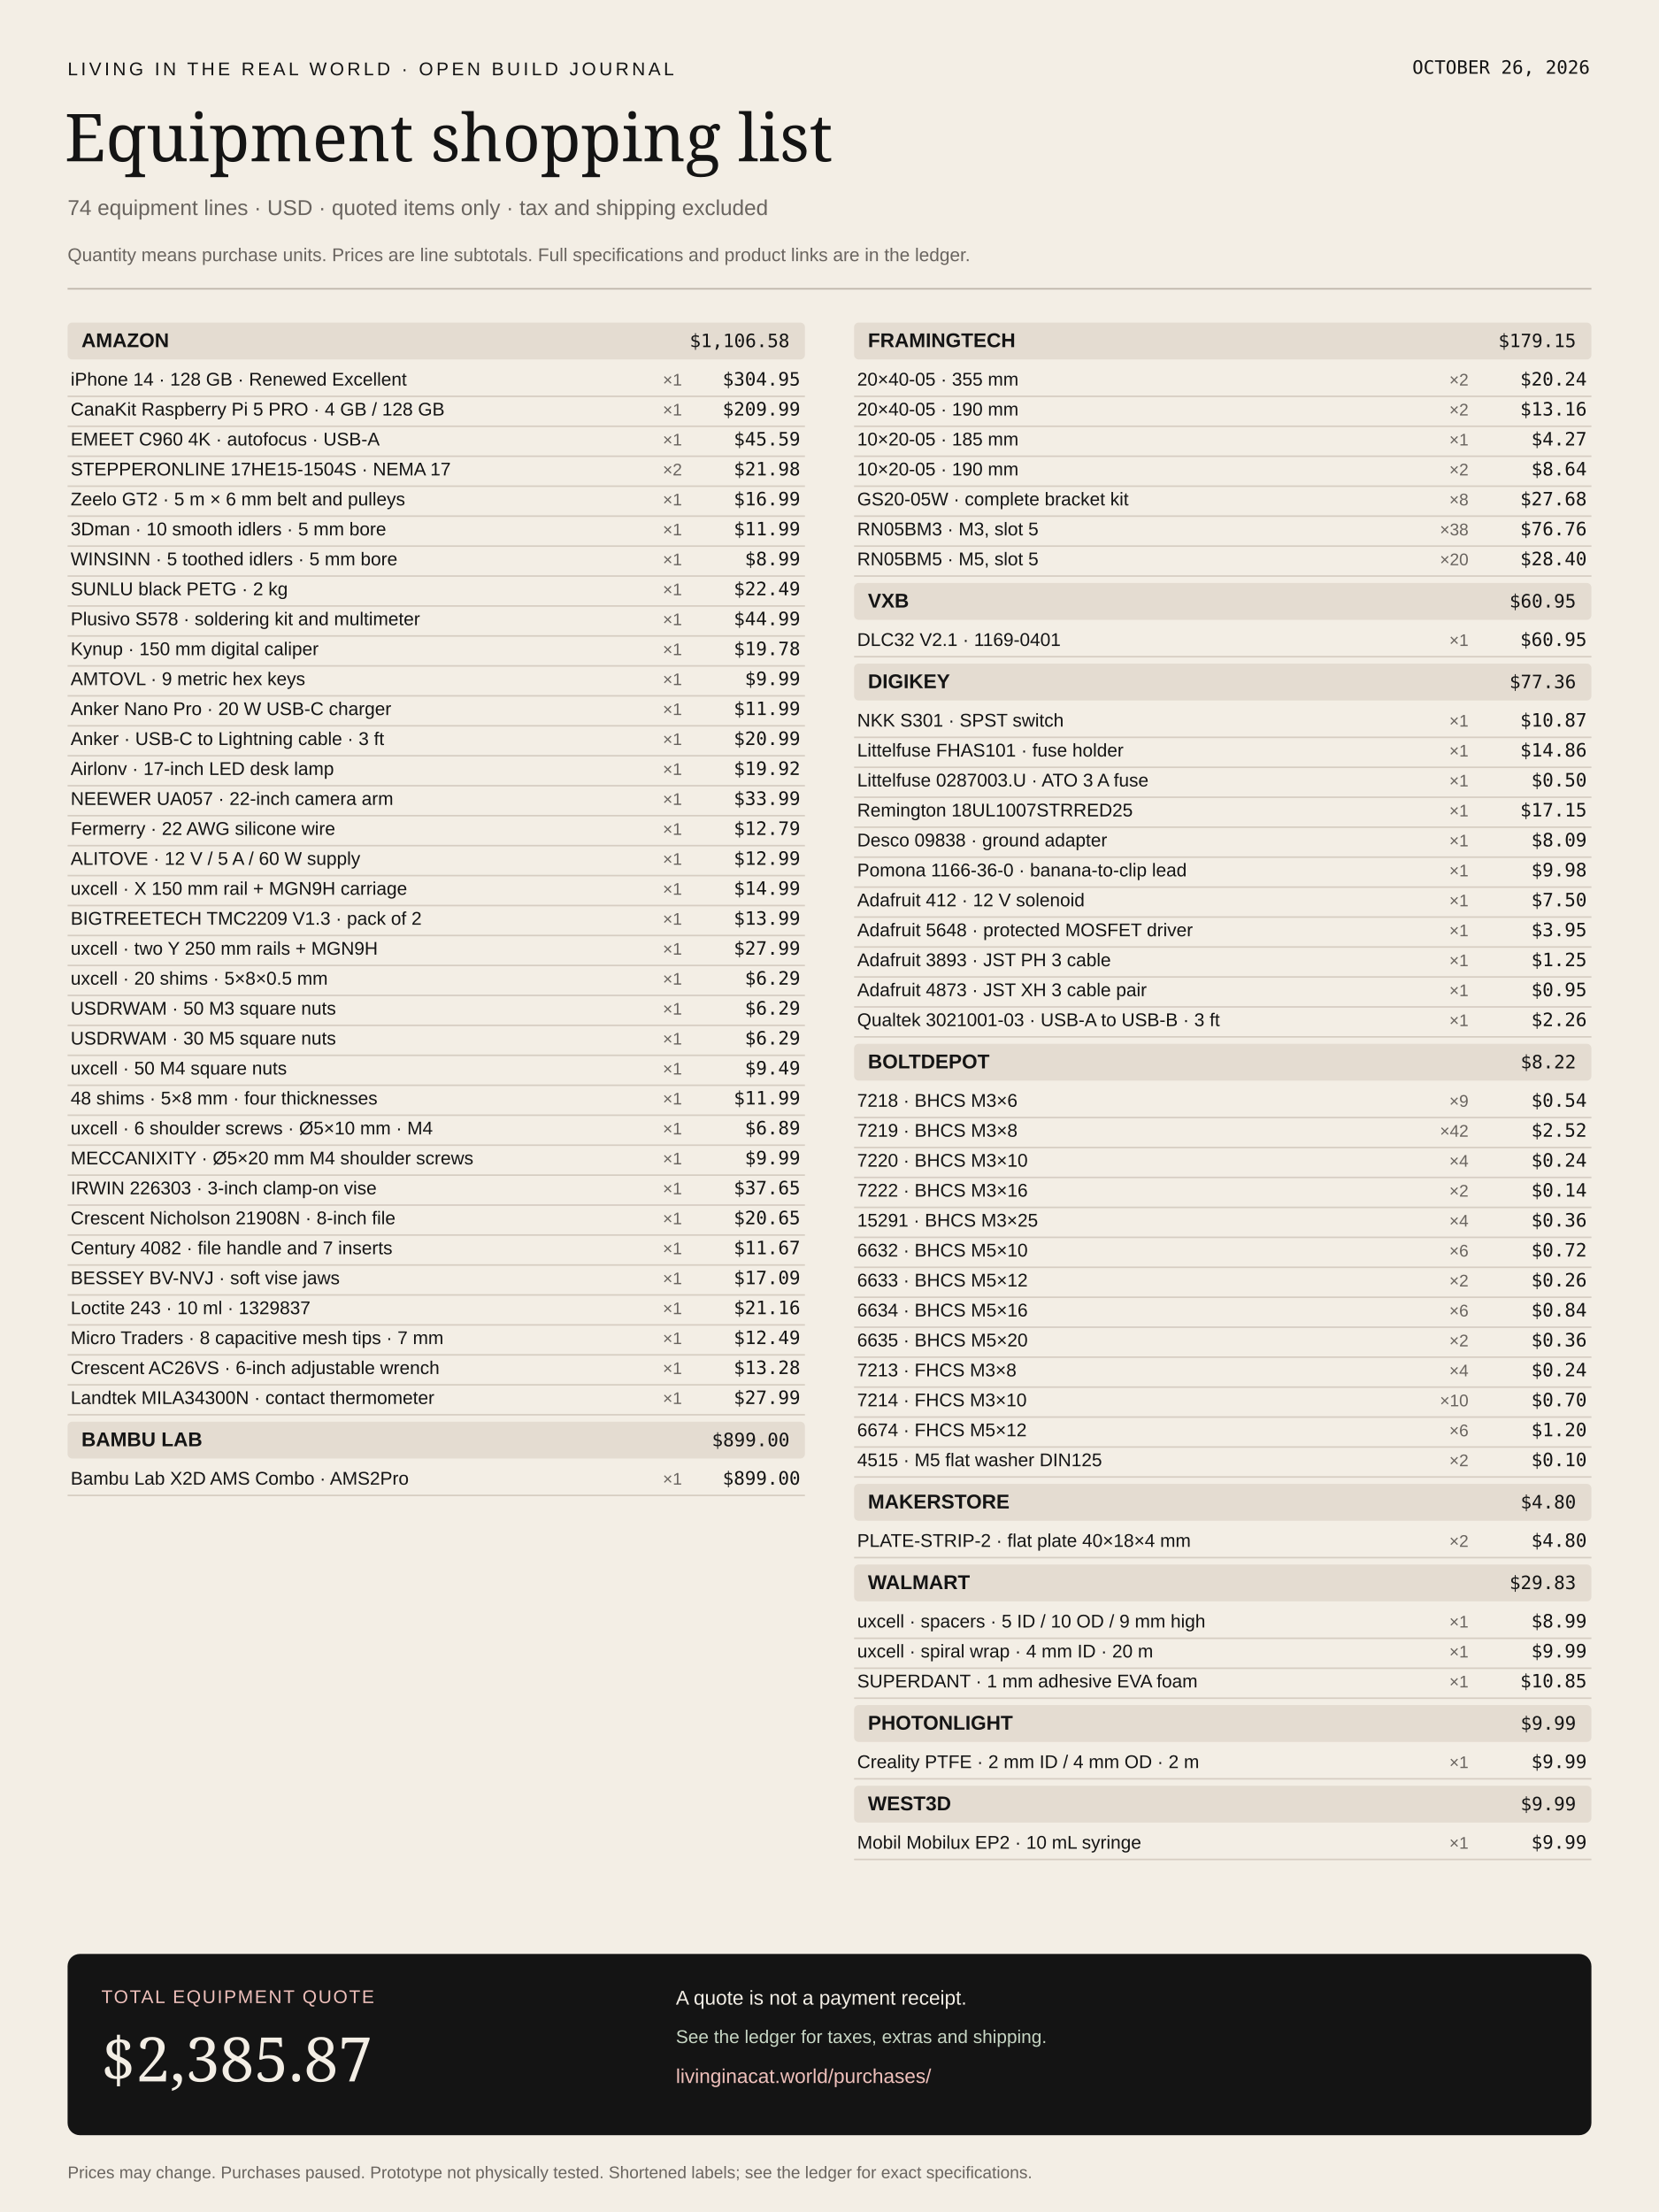
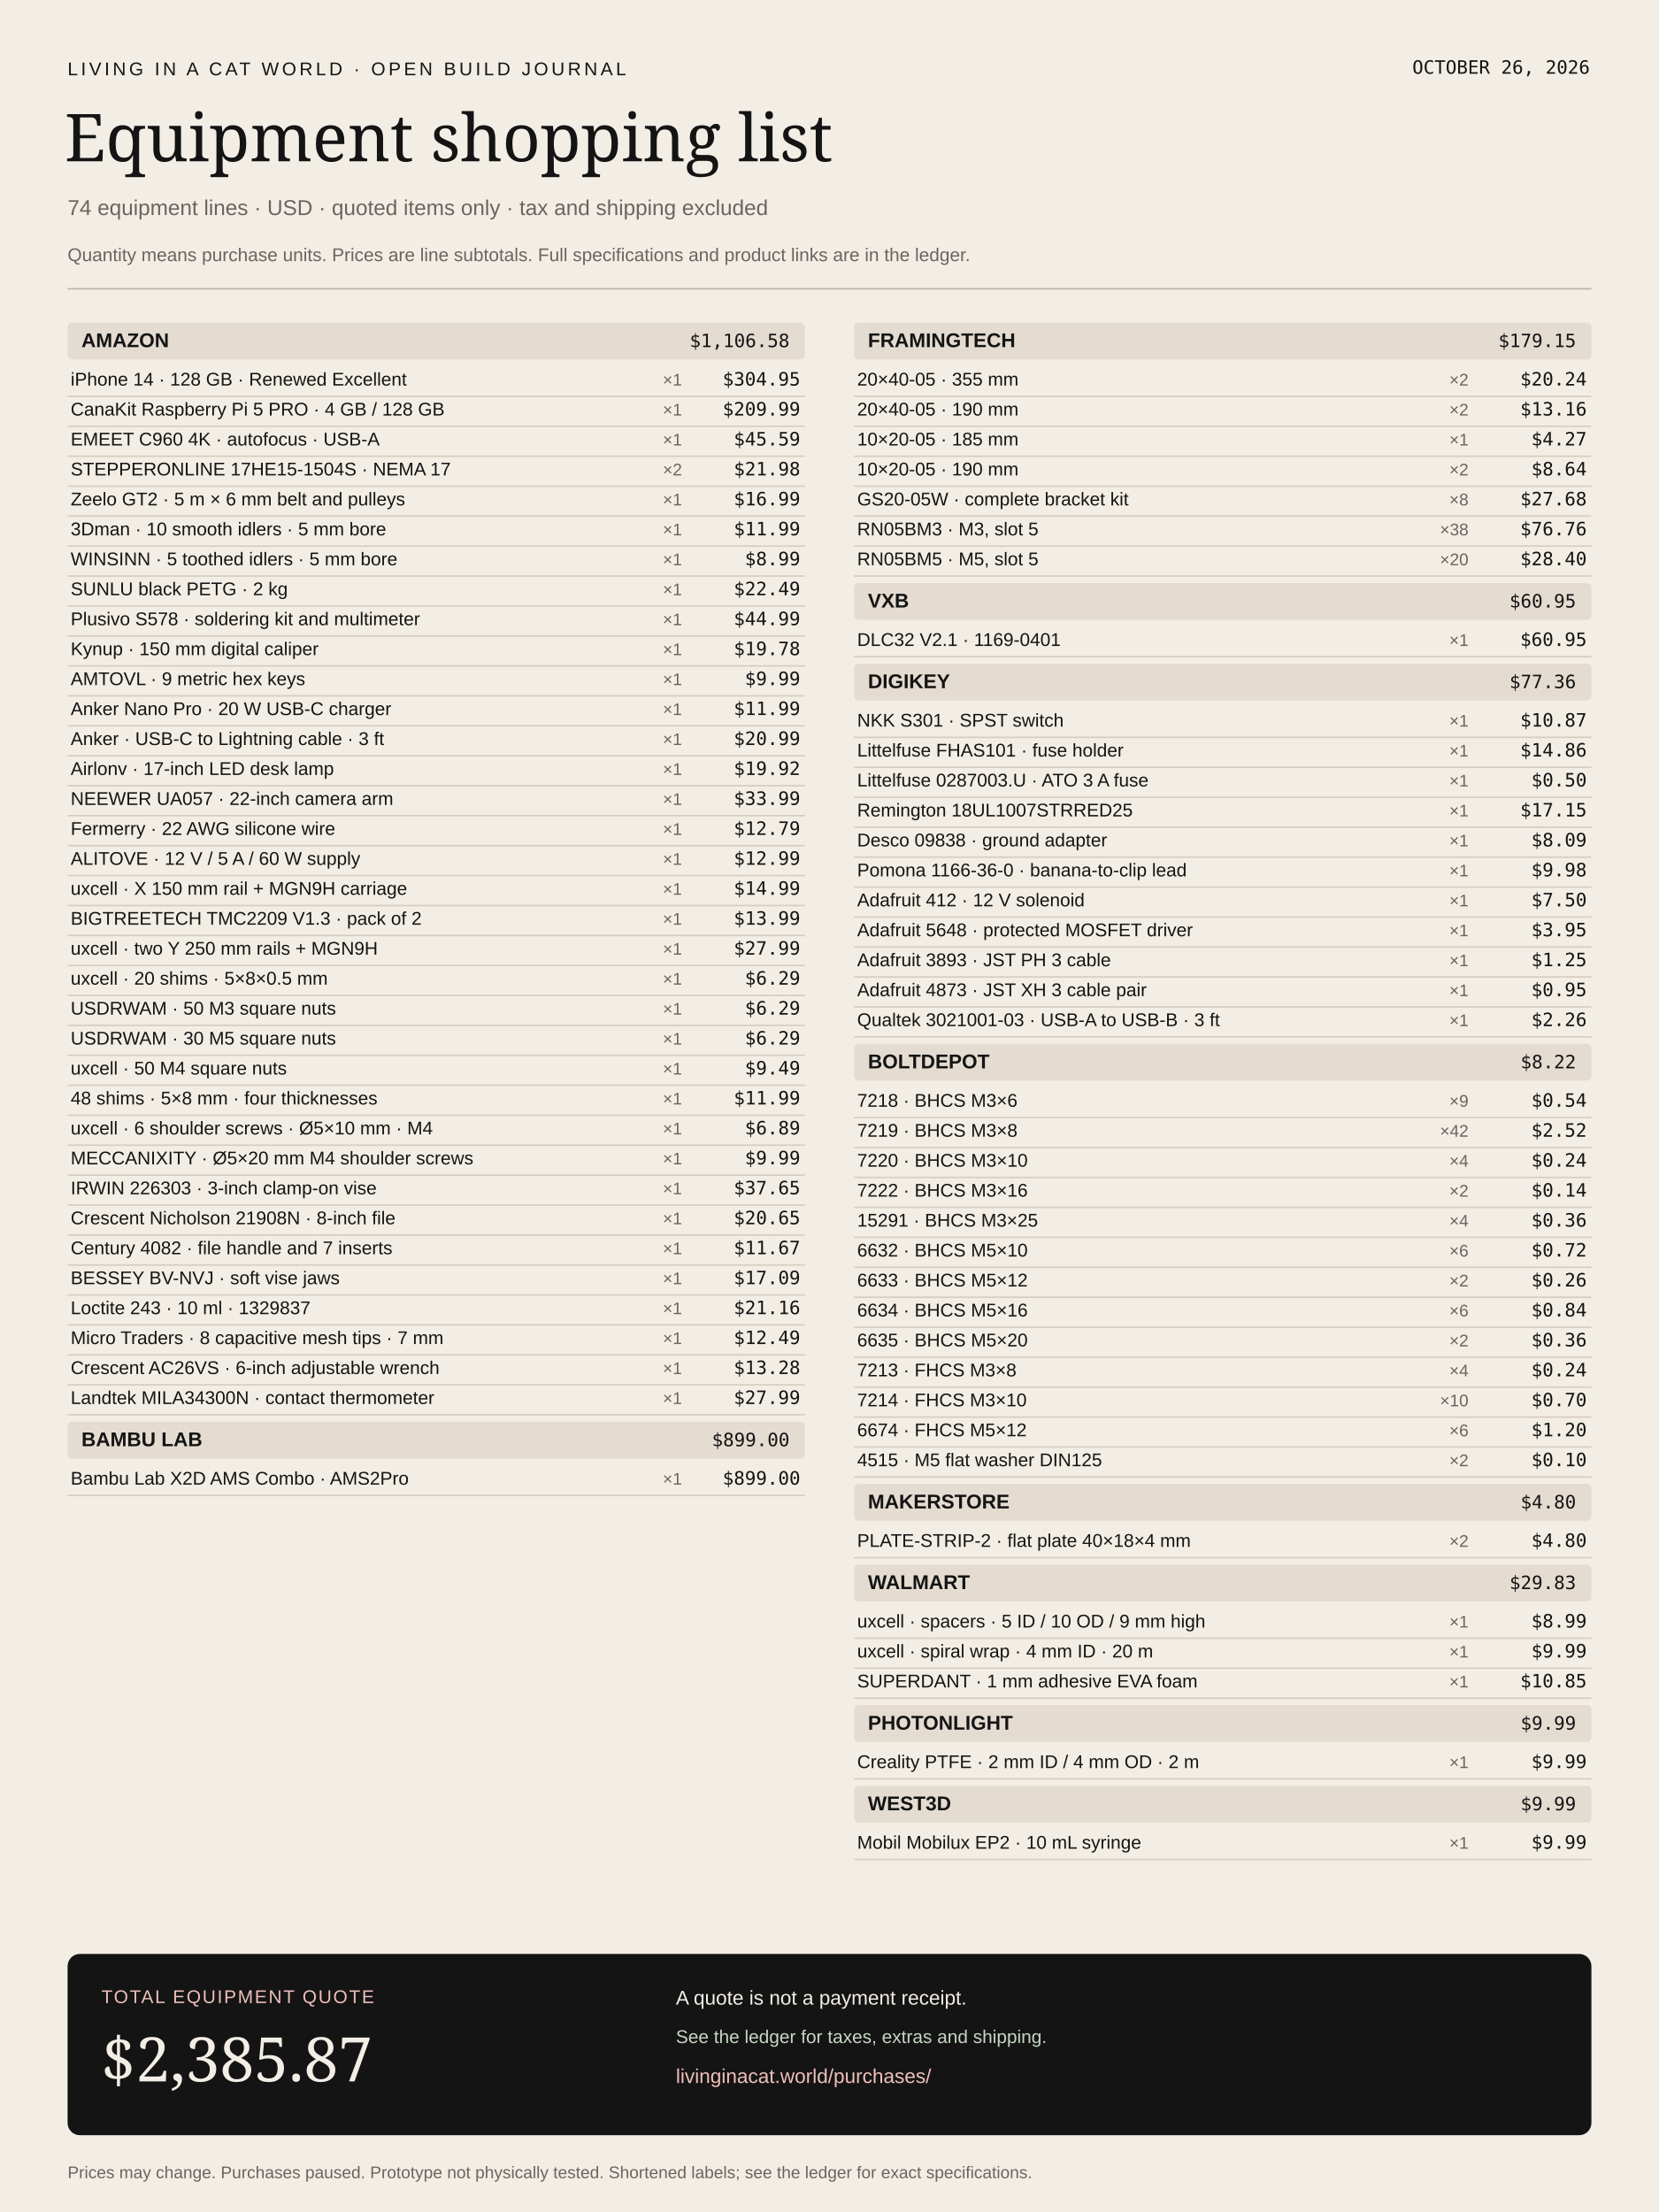
<svg xmlns="http://www.w3.org/2000/svg" width="1080" height="1440" viewBox="0 0 1080 1440">
  <rect width="1080" height="1440" fill="#f3eee5" />
  <g fill="#141414" font-family="Arial,Helvetica,sans-serif">
-     <text x="44" y="49" font-size="12" letter-spacing="2">LIVING IN THE REAL WORLD · OPEN BUILD JOURNAL</text>
+     <text x="44" y="49" font-size="12" letter-spacing="2">LIVING IN A CAT WORLD · OPEN BUILD JOURNAL</text>
    <text x="42" y="105" font-family="Georgia,serif" font-size="43">Equipment shopping list</text>
    <text x="44" y="140" font-size="14" fill="#69645f">74 equipment lines · USD · quoted items only · tax and shipping excluded</text>
    <text x="44" y="170" font-size="12" fill="#69645f">Quantity means purchase units. Prices are line subtotals. Full specifications and product links are in the ledger.</text>
    <text x="1035" y="48" text-anchor="end" font-family="monospace" font-size="12">OCTOBER 26, 2026</text>
    <path d="M44 188h992" stroke="#bdb4a9" />
    <rect x="44" y="210" width="480" height="24" rx="3" fill="#e4dcd1" />
    <text x="53" y="226" font-size="13" font-weight="700">AMAZON</text>
    <text x="514" y="226" text-anchor="end" font-size="12" font-family="monospace">$1,106.58</text>
    <text x="46" y="251" font-size="12">iPhone 14 · 128 GB · Renewed Excellent</text>
    <text x="444" y="251" text-anchor="end" font-size="11" fill="#69645f">×1</text>
    <text x="521" y="251" text-anchor="end" font-size="12" font-family="monospace">$304.95</text>
    <path d="M44 258h480" stroke="#d6cdc2" />
    <text x="46" y="270.5" font-size="12">CanaKit Raspberry Pi 5 PRO · 4 GB / 128 GB</text>
    <text x="444" y="270.5" text-anchor="end" font-size="11" fill="#69645f">×1</text>
    <text x="521" y="270.5" text-anchor="end" font-size="12" font-family="monospace">$209.99</text>
    <path d="M44 277.5h480" stroke="#d6cdc2" />
    <text x="46" y="290" font-size="12">EMEET C960 4K · autofocus · USB-A</text>
    <text x="444" y="290" text-anchor="end" font-size="11" fill="#69645f">×1</text>
    <text x="521" y="290" text-anchor="end" font-size="12" font-family="monospace">$45.59</text>
    <path d="M44 297h480" stroke="#d6cdc2" />
    <text x="46" y="309.5" font-size="12">STEPPERONLINE 17HE15-1504S · NEMA 17</text>
    <text x="444" y="309.5" text-anchor="end" font-size="11" fill="#69645f">×2</text>
    <text x="521" y="309.5" text-anchor="end" font-size="12" font-family="monospace">$21.98</text>
    <path d="M44 316.5h480" stroke="#d6cdc2" />
    <text x="46" y="329" font-size="12">Zeelo GT2 · 5 m × 6 mm belt and pulleys</text>
    <text x="444" y="329" text-anchor="end" font-size="11" fill="#69645f">×1</text>
    <text x="521" y="329" text-anchor="end" font-size="12" font-family="monospace">$16.99</text>
    <path d="M44 336h480" stroke="#d6cdc2" />
    <text x="46" y="348.5" font-size="12">3Dman · 10 smooth idlers · 5 mm bore</text>
    <text x="444" y="348.5" text-anchor="end" font-size="11" fill="#69645f">×1</text>
    <text x="521" y="348.5" text-anchor="end" font-size="12" font-family="monospace">$11.99</text>
    <path d="M44 355.5h480" stroke="#d6cdc2" />
    <text x="46" y="368" font-size="12">WINSINN · 5 toothed idlers · 5 mm bore</text>
    <text x="444" y="368" text-anchor="end" font-size="11" fill="#69645f">×1</text>
    <text x="521" y="368" text-anchor="end" font-size="12" font-family="monospace">$8.99</text>
    <path d="M44 375h480" stroke="#d6cdc2" />
    <text x="46" y="387.5" font-size="12">SUNLU black PETG · 2 kg</text>
    <text x="444" y="387.5" text-anchor="end" font-size="11" fill="#69645f">×1</text>
    <text x="521" y="387.5" text-anchor="end" font-size="12" font-family="monospace">$22.49</text>
    <path d="M44 394.5h480" stroke="#d6cdc2" />
    <text x="46" y="407" font-size="12">Plusivo S578 · soldering kit and multimeter</text>
    <text x="444" y="407" text-anchor="end" font-size="11" fill="#69645f">×1</text>
    <text x="521" y="407" text-anchor="end" font-size="12" font-family="monospace">$44.99</text>
    <path d="M44 414h480" stroke="#d6cdc2" />
    <text x="46" y="426.5" font-size="12">Kynup · 150 mm digital caliper</text>
    <text x="444" y="426.5" text-anchor="end" font-size="11" fill="#69645f">×1</text>
    <text x="521" y="426.5" text-anchor="end" font-size="12" font-family="monospace">$19.78</text>
    <path d="M44 433.5h480" stroke="#d6cdc2" />
    <text x="46" y="446" font-size="12">AMTOVL · 9 metric hex keys</text>
    <text x="444" y="446" text-anchor="end" font-size="11" fill="#69645f">×1</text>
    <text x="521" y="446" text-anchor="end" font-size="12" font-family="monospace">$9.99</text>
    <path d="M44 453h480" stroke="#d6cdc2" />
    <text x="46" y="465.5" font-size="12">Anker Nano Pro · 20 W USB-C charger</text>
    <text x="444" y="465.5" text-anchor="end" font-size="11" fill="#69645f">×1</text>
    <text x="521" y="465.5" text-anchor="end" font-size="12" font-family="monospace">$11.99</text>
    <path d="M44 472.5h480" stroke="#d6cdc2" />
    <text x="46" y="485" font-size="12">Anker · USB-C to Lightning cable · 3 ft</text>
    <text x="444" y="485" text-anchor="end" font-size="11" fill="#69645f">×1</text>
    <text x="521" y="485" text-anchor="end" font-size="12" font-family="monospace">$20.99</text>
    <path d="M44 492h480" stroke="#d6cdc2" />
    <text x="46" y="504.5" font-size="12">Airlonv · 17-inch LED desk lamp</text>
    <text x="444" y="504.5" text-anchor="end" font-size="11" fill="#69645f">×1</text>
    <text x="521" y="504.5" text-anchor="end" font-size="12" font-family="monospace">$19.92</text>
    <path d="M44 511.5h480" stroke="#d6cdc2" />
    <text x="46" y="524" font-size="12">NEEWER UA057 · 22-inch camera arm</text>
    <text x="444" y="524" text-anchor="end" font-size="11" fill="#69645f">×1</text>
    <text x="521" y="524" text-anchor="end" font-size="12" font-family="monospace">$33.99</text>
    <path d="M44 531h480" stroke="#d6cdc2" />
    <text x="46" y="543.5" font-size="12">Fermerry · 22 AWG silicone wire</text>
    <text x="444" y="543.5" text-anchor="end" font-size="11" fill="#69645f">×1</text>
    <text x="521" y="543.5" text-anchor="end" font-size="12" font-family="monospace">$12.79</text>
    <path d="M44 550.5h480" stroke="#d6cdc2" />
    <text x="46" y="563" font-size="12">ALITOVE · 12 V / 5 A / 60 W supply</text>
    <text x="444" y="563" text-anchor="end" font-size="11" fill="#69645f">×1</text>
    <text x="521" y="563" text-anchor="end" font-size="12" font-family="monospace">$12.99</text>
    <path d="M44 570h480" stroke="#d6cdc2" />
    <text x="46" y="582.5" font-size="12">uxcell · X 150 mm rail + MGN9H carriage</text>
    <text x="444" y="582.5" text-anchor="end" font-size="11" fill="#69645f">×1</text>
    <text x="521" y="582.5" text-anchor="end" font-size="12" font-family="monospace">$14.99</text>
    <path d="M44 589.5h480" stroke="#d6cdc2" />
    <text x="46" y="602" font-size="12">BIGTREETECH TMC2209 V1.3 · pack of 2</text>
    <text x="444" y="602" text-anchor="end" font-size="11" fill="#69645f">×1</text>
    <text x="521" y="602" text-anchor="end" font-size="12" font-family="monospace">$13.99</text>
    <path d="M44 609h480" stroke="#d6cdc2" />
    <text x="46" y="621.5" font-size="12">uxcell · two Y 250 mm rails + MGN9H</text>
    <text x="444" y="621.5" text-anchor="end" font-size="11" fill="#69645f">×1</text>
    <text x="521" y="621.5" text-anchor="end" font-size="12" font-family="monospace">$27.99</text>
    <path d="M44 628.5h480" stroke="#d6cdc2" />
    <text x="46" y="641" font-size="12">uxcell · 20 shims · 5×8×0.5 mm</text>
    <text x="444" y="641" text-anchor="end" font-size="11" fill="#69645f">×1</text>
    <text x="521" y="641" text-anchor="end" font-size="12" font-family="monospace">$6.29</text>
    <path d="M44 648h480" stroke="#d6cdc2" />
    <text x="46" y="660.5" font-size="12">USDRWAM · 50 M3 square nuts</text>
    <text x="444" y="660.5" text-anchor="end" font-size="11" fill="#69645f">×1</text>
    <text x="521" y="660.5" text-anchor="end" font-size="12" font-family="monospace">$6.29</text>
    <path d="M44 667.5h480" stroke="#d6cdc2" />
    <text x="46" y="680" font-size="12">USDRWAM · 30 M5 square nuts</text>
    <text x="444" y="680" text-anchor="end" font-size="11" fill="#69645f">×1</text>
    <text x="521" y="680" text-anchor="end" font-size="12" font-family="monospace">$6.29</text>
    <path d="M44 687h480" stroke="#d6cdc2" />
    <text x="46" y="699.5" font-size="12">uxcell · 50 M4 square nuts</text>
    <text x="444" y="699.5" text-anchor="end" font-size="11" fill="#69645f">×1</text>
    <text x="521" y="699.5" text-anchor="end" font-size="12" font-family="monospace">$9.49</text>
    <path d="M44 706.5h480" stroke="#d6cdc2" />
    <text x="46" y="719" font-size="12">48 shims · 5×8 mm · four thicknesses</text>
    <text x="444" y="719" text-anchor="end" font-size="11" fill="#69645f">×1</text>
    <text x="521" y="719" text-anchor="end" font-size="12" font-family="monospace">$11.99</text>
    <path d="M44 726h480" stroke="#d6cdc2" />
    <text x="46" y="738.5" font-size="12">uxcell · 6 shoulder screws · Ø5×10 mm · M4</text>
    <text x="444" y="738.5" text-anchor="end" font-size="11" fill="#69645f">×1</text>
    <text x="521" y="738.5" text-anchor="end" font-size="12" font-family="monospace">$6.89</text>
    <path d="M44 745.5h480" stroke="#d6cdc2" />
    <text x="46" y="758" font-size="12">MECCANIXITY · Ø5×20 mm M4 shoulder screws</text>
    <text x="444" y="758" text-anchor="end" font-size="11" fill="#69645f">×1</text>
    <text x="521" y="758" text-anchor="end" font-size="12" font-family="monospace">$9.99</text>
    <path d="M44 765h480" stroke="#d6cdc2" />
    <text x="46" y="777.5" font-size="12">IRWIN 226303 · 3-inch clamp-on vise</text>
    <text x="444" y="777.5" text-anchor="end" font-size="11" fill="#69645f">×1</text>
    <text x="521" y="777.5" text-anchor="end" font-size="12" font-family="monospace">$37.65</text>
    <path d="M44 784.5h480" stroke="#d6cdc2" />
    <text x="46" y="797" font-size="12">Crescent Nicholson 21908N · 8-inch file</text>
    <text x="444" y="797" text-anchor="end" font-size="11" fill="#69645f">×1</text>
    <text x="521" y="797" text-anchor="end" font-size="12" font-family="monospace">$20.65</text>
    <path d="M44 804h480" stroke="#d6cdc2" />
    <text x="46" y="816.5" font-size="12">Century 4082 · file handle and 7 inserts</text>
    <text x="444" y="816.5" text-anchor="end" font-size="11" fill="#69645f">×1</text>
    <text x="521" y="816.5" text-anchor="end" font-size="12" font-family="monospace">$11.67</text>
    <path d="M44 823.5h480" stroke="#d6cdc2" />
    <text x="46" y="836" font-size="12">BESSEY BV-NVJ · soft vise jaws</text>
    <text x="444" y="836" text-anchor="end" font-size="11" fill="#69645f">×1</text>
    <text x="521" y="836" text-anchor="end" font-size="12" font-family="monospace">$17.09</text>
    <path d="M44 843h480" stroke="#d6cdc2" />
    <text x="46" y="855.5" font-size="12">Loctite 243 · 10 ml · 1329837</text>
    <text x="444" y="855.5" text-anchor="end" font-size="11" fill="#69645f">×1</text>
    <text x="521" y="855.5" text-anchor="end" font-size="12" font-family="monospace">$21.16</text>
    <path d="M44 862.5h480" stroke="#d6cdc2" />
    <text x="46" y="875" font-size="12">Micro Traders · 8 capacitive mesh tips · 7 mm</text>
    <text x="444" y="875" text-anchor="end" font-size="11" fill="#69645f">×1</text>
    <text x="521" y="875" text-anchor="end" font-size="12" font-family="monospace">$12.49</text>
    <path d="M44 882h480" stroke="#d6cdc2" />
    <text x="46" y="894.5" font-size="12">Crescent AC26VS · 6-inch adjustable wrench</text>
    <text x="444" y="894.5" text-anchor="end" font-size="11" fill="#69645f">×1</text>
    <text x="521" y="894.5" text-anchor="end" font-size="12" font-family="monospace">$13.28</text>
    <path d="M44 901.5h480" stroke="#d6cdc2" />
    <text x="46" y="914" font-size="12">Landtek MILA34300N · contact thermometer</text>
    <text x="444" y="914" text-anchor="end" font-size="11" fill="#69645f">×1</text>
    <text x="521" y="914" text-anchor="end" font-size="12" font-family="monospace">$27.99</text>
    <path d="M44 921h480" stroke="#d6cdc2" />
    <rect x="44" y="925.5" width="480" height="24" rx="3" fill="#e4dcd1" />
    <text x="53" y="941.5" font-size="13" font-weight="700">BAMBU LAB</text>
    <text x="514" y="941.5" text-anchor="end" font-size="12" font-family="monospace">$899.00</text>
    <text x="46" y="966.5" font-size="12">Bambu Lab X2D AMS Combo · AMS2Pro</text>
    <text x="444" y="966.5" text-anchor="end" font-size="11" fill="#69645f">×1</text>
    <text x="521" y="966.5" text-anchor="end" font-size="12" font-family="monospace">$899.00</text>
    <path d="M44 973.5h480" stroke="#d6cdc2" />
    <rect x="556" y="210" width="480" height="24" rx="3" fill="#e4dcd1" />
    <text x="565" y="226" font-size="13" font-weight="700">FRAMINGTECH</text>
    <text x="1026" y="226" text-anchor="end" font-size="12" font-family="monospace">$179.15</text>
    <text x="558" y="251" font-size="12">20×40-05 · 355 mm</text>
    <text x="956" y="251" text-anchor="end" font-size="11" fill="#69645f">×2</text>
    <text x="1033" y="251" text-anchor="end" font-size="12" font-family="monospace">$20.24</text>
    <path d="M556 258h480" stroke="#d6cdc2" />
    <text x="558" y="270.5" font-size="12">20×40-05 · 190 mm</text>
    <text x="956" y="270.5" text-anchor="end" font-size="11" fill="#69645f">×2</text>
    <text x="1033" y="270.5" text-anchor="end" font-size="12" font-family="monospace">$13.16</text>
    <path d="M556 277.5h480" stroke="#d6cdc2" />
    <text x="558" y="290" font-size="12">10×20-05 · 185 mm</text>
    <text x="956" y="290" text-anchor="end" font-size="11" fill="#69645f">×1</text>
    <text x="1033" y="290" text-anchor="end" font-size="12" font-family="monospace">$4.27</text>
    <path d="M556 297h480" stroke="#d6cdc2" />
    <text x="558" y="309.5" font-size="12">10×20-05 · 190 mm</text>
    <text x="956" y="309.5" text-anchor="end" font-size="11" fill="#69645f">×2</text>
    <text x="1033" y="309.5" text-anchor="end" font-size="12" font-family="monospace">$8.64</text>
    <path d="M556 316.5h480" stroke="#d6cdc2" />
    <text x="558" y="329" font-size="12">GS20-05W · complete bracket kit</text>
    <text x="956" y="329" text-anchor="end" font-size="11" fill="#69645f">×8</text>
    <text x="1033" y="329" text-anchor="end" font-size="12" font-family="monospace">$27.68</text>
    <path d="M556 336h480" stroke="#d6cdc2" />
    <text x="558" y="348.5" font-size="12">RN05BM3 · M3, slot 5</text>
    <text x="956" y="348.5" text-anchor="end" font-size="11" fill="#69645f">×38</text>
    <text x="1033" y="348.5" text-anchor="end" font-size="12" font-family="monospace">$76.76</text>
    <path d="M556 355.5h480" stroke="#d6cdc2" />
    <text x="558" y="368" font-size="12">RN05BM5 · M5, slot 5</text>
    <text x="956" y="368" text-anchor="end" font-size="11" fill="#69645f">×20</text>
    <text x="1033" y="368" text-anchor="end" font-size="12" font-family="monospace">$28.40</text>
    <path d="M556 375h480" stroke="#d6cdc2" />
    <rect x="556" y="379.5" width="480" height="24" rx="3" fill="#e4dcd1" />
    <text x="565" y="395.5" font-size="13" font-weight="700">VXB</text>
    <text x="1026" y="395.5" text-anchor="end" font-size="12" font-family="monospace">$60.95</text>
    <text x="558" y="420.5" font-size="12">DLC32 V2.1 · 1169-0401</text>
    <text x="956" y="420.5" text-anchor="end" font-size="11" fill="#69645f">×1</text>
    <text x="1033" y="420.5" text-anchor="end" font-size="12" font-family="monospace">$60.95</text>
    <path d="M556 427.5h480" stroke="#d6cdc2" />
    <rect x="556" y="432" width="480" height="24" rx="3" fill="#e4dcd1" />
    <text x="565" y="448" font-size="13" font-weight="700">DIGIKEY</text>
    <text x="1026" y="448" text-anchor="end" font-size="12" font-family="monospace">$77.36</text>
    <text x="558" y="473" font-size="12">NKK S301 · SPST switch</text>
    <text x="956" y="473" text-anchor="end" font-size="11" fill="#69645f">×1</text>
    <text x="1033" y="473" text-anchor="end" font-size="12" font-family="monospace">$10.87</text>
    <path d="M556 480h480" stroke="#d6cdc2" />
    <text x="558" y="492.5" font-size="12">Littelfuse FHAS101 · fuse holder</text>
    <text x="956" y="492.5" text-anchor="end" font-size="11" fill="#69645f">×1</text>
    <text x="1033" y="492.5" text-anchor="end" font-size="12" font-family="monospace">$14.86</text>
    <path d="M556 499.5h480" stroke="#d6cdc2" />
    <text x="558" y="512" font-size="12">Littelfuse 0287003.U · ATO 3 A fuse</text>
    <text x="956" y="512" text-anchor="end" font-size="11" fill="#69645f">×1</text>
    <text x="1033" y="512" text-anchor="end" font-size="12" font-family="monospace">$0.50</text>
    <path d="M556 519h480" stroke="#d6cdc2" />
    <text x="558" y="531.5" font-size="12">Remington 18UL1007STRRED25</text>
    <text x="956" y="531.5" text-anchor="end" font-size="11" fill="#69645f">×1</text>
    <text x="1033" y="531.5" text-anchor="end" font-size="12" font-family="monospace">$17.15</text>
    <path d="M556 538.5h480" stroke="#d6cdc2" />
    <text x="558" y="551" font-size="12">Desco 09838 · ground adapter</text>
    <text x="956" y="551" text-anchor="end" font-size="11" fill="#69645f">×1</text>
    <text x="1033" y="551" text-anchor="end" font-size="12" font-family="monospace">$8.09</text>
    <path d="M556 558h480" stroke="#d6cdc2" />
    <text x="558" y="570.5" font-size="12">Pomona 1166-36-0 · banana-to-clip lead</text>
    <text x="956" y="570.5" text-anchor="end" font-size="11" fill="#69645f">×1</text>
    <text x="1033" y="570.5" text-anchor="end" font-size="12" font-family="monospace">$9.98</text>
    <path d="M556 577.5h480" stroke="#d6cdc2" />
    <text x="558" y="590" font-size="12">Adafruit 412 · 12 V solenoid</text>
    <text x="956" y="590" text-anchor="end" font-size="11" fill="#69645f">×1</text>
    <text x="1033" y="590" text-anchor="end" font-size="12" font-family="monospace">$7.50</text>
    <path d="M556 597h480" stroke="#d6cdc2" />
    <text x="558" y="609.5" font-size="12">Adafruit 5648 · protected MOSFET driver</text>
    <text x="956" y="609.5" text-anchor="end" font-size="11" fill="#69645f">×1</text>
    <text x="1033" y="609.5" text-anchor="end" font-size="12" font-family="monospace">$3.95</text>
    <path d="M556 616.5h480" stroke="#d6cdc2" />
    <text x="558" y="629" font-size="12">Adafruit 3893 · JST PH 3 cable</text>
    <text x="956" y="629" text-anchor="end" font-size="11" fill="#69645f">×1</text>
    <text x="1033" y="629" text-anchor="end" font-size="12" font-family="monospace">$1.25</text>
    <path d="M556 636h480" stroke="#d6cdc2" />
    <text x="558" y="648.5" font-size="12">Adafruit 4873 · JST XH 3 cable pair</text>
    <text x="956" y="648.5" text-anchor="end" font-size="11" fill="#69645f">×1</text>
    <text x="1033" y="648.5" text-anchor="end" font-size="12" font-family="monospace">$0.95</text>
    <path d="M556 655.5h480" stroke="#d6cdc2" />
    <text x="558" y="668" font-size="12">Qualtek 3021001-03 · USB-A to USB-B · 3 ft</text>
    <text x="956" y="668" text-anchor="end" font-size="11" fill="#69645f">×1</text>
    <text x="1033" y="668" text-anchor="end" font-size="12" font-family="monospace">$2.26</text>
    <path d="M556 675h480" stroke="#d6cdc2" />
    <rect x="556" y="679.5" width="480" height="24" rx="3" fill="#e4dcd1" />
    <text x="565" y="695.5" font-size="13" font-weight="700">BOLTDEPOT</text>
    <text x="1026" y="695.5" text-anchor="end" font-size="12" font-family="monospace">$8.22</text>
    <text x="558" y="720.5" font-size="12">7218 · BHCS M3×6</text>
    <text x="956" y="720.5" text-anchor="end" font-size="11" fill="#69645f">×9</text>
    <text x="1033" y="720.5" text-anchor="end" font-size="12" font-family="monospace">$0.54</text>
    <path d="M556 727.5h480" stroke="#d6cdc2" />
    <text x="558" y="740" font-size="12">7219 · BHCS M3×8</text>
    <text x="956" y="740" text-anchor="end" font-size="11" fill="#69645f">×42</text>
    <text x="1033" y="740" text-anchor="end" font-size="12" font-family="monospace">$2.52</text>
    <path d="M556 747h480" stroke="#d6cdc2" />
    <text x="558" y="759.5" font-size="12">7220 · BHCS M3×10</text>
    <text x="956" y="759.5" text-anchor="end" font-size="11" fill="#69645f">×4</text>
    <text x="1033" y="759.5" text-anchor="end" font-size="12" font-family="monospace">$0.24</text>
    <path d="M556 766.5h480" stroke="#d6cdc2" />
    <text x="558" y="779" font-size="12">7222 · BHCS M3×16</text>
    <text x="956" y="779" text-anchor="end" font-size="11" fill="#69645f">×2</text>
    <text x="1033" y="779" text-anchor="end" font-size="12" font-family="monospace">$0.14</text>
    <path d="M556 786h480" stroke="#d6cdc2" />
    <text x="558" y="798.5" font-size="12">15291 · BHCS M3×25</text>
    <text x="956" y="798.5" text-anchor="end" font-size="11" fill="#69645f">×4</text>
    <text x="1033" y="798.5" text-anchor="end" font-size="12" font-family="monospace">$0.36</text>
    <path d="M556 805.5h480" stroke="#d6cdc2" />
    <text x="558" y="818" font-size="12">6632 · BHCS M5×10</text>
    <text x="956" y="818" text-anchor="end" font-size="11" fill="#69645f">×6</text>
    <text x="1033" y="818" text-anchor="end" font-size="12" font-family="monospace">$0.72</text>
    <path d="M556 825h480" stroke="#d6cdc2" />
    <text x="558" y="837.5" font-size="12">6633 · BHCS M5×12</text>
    <text x="956" y="837.5" text-anchor="end" font-size="11" fill="#69645f">×2</text>
    <text x="1033" y="837.5" text-anchor="end" font-size="12" font-family="monospace">$0.26</text>
    <path d="M556 844.5h480" stroke="#d6cdc2" />
    <text x="558" y="857" font-size="12">6634 · BHCS M5×16</text>
    <text x="956" y="857" text-anchor="end" font-size="11" fill="#69645f">×6</text>
    <text x="1033" y="857" text-anchor="end" font-size="12" font-family="monospace">$0.84</text>
    <path d="M556 864h480" stroke="#d6cdc2" />
    <text x="558" y="876.5" font-size="12">6635 · BHCS M5×20</text>
    <text x="956" y="876.5" text-anchor="end" font-size="11" fill="#69645f">×2</text>
    <text x="1033" y="876.5" text-anchor="end" font-size="12" font-family="monospace">$0.36</text>
    <path d="M556 883.5h480" stroke="#d6cdc2" />
    <text x="558" y="896" font-size="12">7213 · FHCS M3×8</text>
    <text x="956" y="896" text-anchor="end" font-size="11" fill="#69645f">×4</text>
    <text x="1033" y="896" text-anchor="end" font-size="12" font-family="monospace">$0.24</text>
    <path d="M556 903h480" stroke="#d6cdc2" />
    <text x="558" y="915.5" font-size="12">7214 · FHCS M3×10</text>
    <text x="956" y="915.5" text-anchor="end" font-size="11" fill="#69645f">×10</text>
    <text x="1033" y="915.5" text-anchor="end" font-size="12" font-family="monospace">$0.70</text>
    <path d="M556 922.5h480" stroke="#d6cdc2" />
    <text x="558" y="935" font-size="12">6674 · FHCS M5×12</text>
    <text x="956" y="935" text-anchor="end" font-size="11" fill="#69645f">×6</text>
    <text x="1033" y="935" text-anchor="end" font-size="12" font-family="monospace">$1.20</text>
    <path d="M556 942h480" stroke="#d6cdc2" />
    <text x="558" y="954.5" font-size="12">4515 · M5 flat washer DIN125</text>
    <text x="956" y="954.5" text-anchor="end" font-size="11" fill="#69645f">×2</text>
    <text x="1033" y="954.5" text-anchor="end" font-size="12" font-family="monospace">$0.10</text>
    <path d="M556 961.5h480" stroke="#d6cdc2" />
    <rect x="556" y="966" width="480" height="24" rx="3" fill="#e4dcd1" />
    <text x="565" y="982" font-size="13" font-weight="700">MAKERSTORE</text>
    <text x="1026" y="982" text-anchor="end" font-size="12" font-family="monospace">$4.80</text>
    <text x="558" y="1007" font-size="12">PLATE-STRIP-2 · flat plate 40×18×4 mm</text>
    <text x="956" y="1007" text-anchor="end" font-size="11" fill="#69645f">×2</text>
    <text x="1033" y="1007" text-anchor="end" font-size="12" font-family="monospace">$4.80</text>
    <path d="M556 1014h480" stroke="#d6cdc2" />
    <rect x="556" y="1018.5" width="480" height="24" rx="3" fill="#e4dcd1" />
    <text x="565" y="1034.5" font-size="13" font-weight="700">WALMART</text>
    <text x="1026" y="1034.5" text-anchor="end" font-size="12" font-family="monospace">$29.83</text>
    <text x="558" y="1059.5" font-size="12">uxcell · spacers · 5 ID / 10 OD / 9 mm high</text>
    <text x="956" y="1059.5" text-anchor="end" font-size="11" fill="#69645f">×1</text>
    <text x="1033" y="1059.5" text-anchor="end" font-size="12" font-family="monospace">$8.99</text>
    <path d="M556 1066.5h480" stroke="#d6cdc2" />
    <text x="558" y="1079" font-size="12">uxcell · spiral wrap · 4 mm ID · 20 m</text>
    <text x="956" y="1079" text-anchor="end" font-size="11" fill="#69645f">×1</text>
    <text x="1033" y="1079" text-anchor="end" font-size="12" font-family="monospace">$9.99</text>
    <path d="M556 1086h480" stroke="#d6cdc2" />
    <text x="558" y="1098.5" font-size="12">SUPERDANT · 1 mm adhesive EVA foam</text>
    <text x="956" y="1098.5" text-anchor="end" font-size="11" fill="#69645f">×1</text>
    <text x="1033" y="1098.5" text-anchor="end" font-size="12" font-family="monospace">$10.85</text>
    <path d="M556 1105.5h480" stroke="#d6cdc2" />
    <rect x="556" y="1110" width="480" height="24" rx="3" fill="#e4dcd1" />
    <text x="565" y="1126" font-size="13" font-weight="700">PHOTONLIGHT</text>
    <text x="1026" y="1126" text-anchor="end" font-size="12" font-family="monospace">$9.99</text>
    <text x="558" y="1151" font-size="12">Creality PTFE · 2 mm ID / 4 mm OD · 2 m</text>
    <text x="956" y="1151" text-anchor="end" font-size="11" fill="#69645f">×1</text>
    <text x="1033" y="1151" text-anchor="end" font-size="12" font-family="monospace">$9.99</text>
    <path d="M556 1158h480" stroke="#d6cdc2" />
    <rect x="556" y="1162.5" width="480" height="24" rx="3" fill="#e4dcd1" />
    <text x="565" y="1178.5" font-size="13" font-weight="700">WEST3D</text>
    <text x="1026" y="1178.5" text-anchor="end" font-size="12" font-family="monospace">$9.99</text>
    <text x="558" y="1203.5" font-size="12">Mobil Mobilux EP2 · 10 mL syringe</text>
    <text x="956" y="1203.5" text-anchor="end" font-size="11" fill="#69645f">×1</text>
    <text x="1033" y="1203.5" text-anchor="end" font-size="12" font-family="monospace">$9.99</text>
    <path d="M556 1210.5h480" stroke="#d6cdc2" />
    <rect x="44" y="1272" width="992" height="118" rx="8" fill="#141414" />
    <text x="66" y="1304" font-size="12" fill="#efc0bb" letter-spacing="1">TOTAL EQUIPMENT QUOTE</text>
    <text x="66" y="1355" font-family="Georgia,serif" font-size="40" fill="#f3eee5">$2,385.87</text>
    <text x="440" y="1305" font-size="13" fill="#f3eee5">A quote is not a payment receipt.</text>
    <text x="440" y="1330" font-size="12" fill="#c7d6c4">See the ledger for taxes, extras and shipping.</text>
    <text x="440" y="1356" font-size="13" fill="#efc0bb">livinginacat.world/purchases/</text>
    <text x="44" y="1418" font-size="11" fill="#69645f">Prices may change. Purchases paused. Prototype not physically tested. Shortened labels; see the ledger for exact specifications.</text>
  </g>
</svg>
